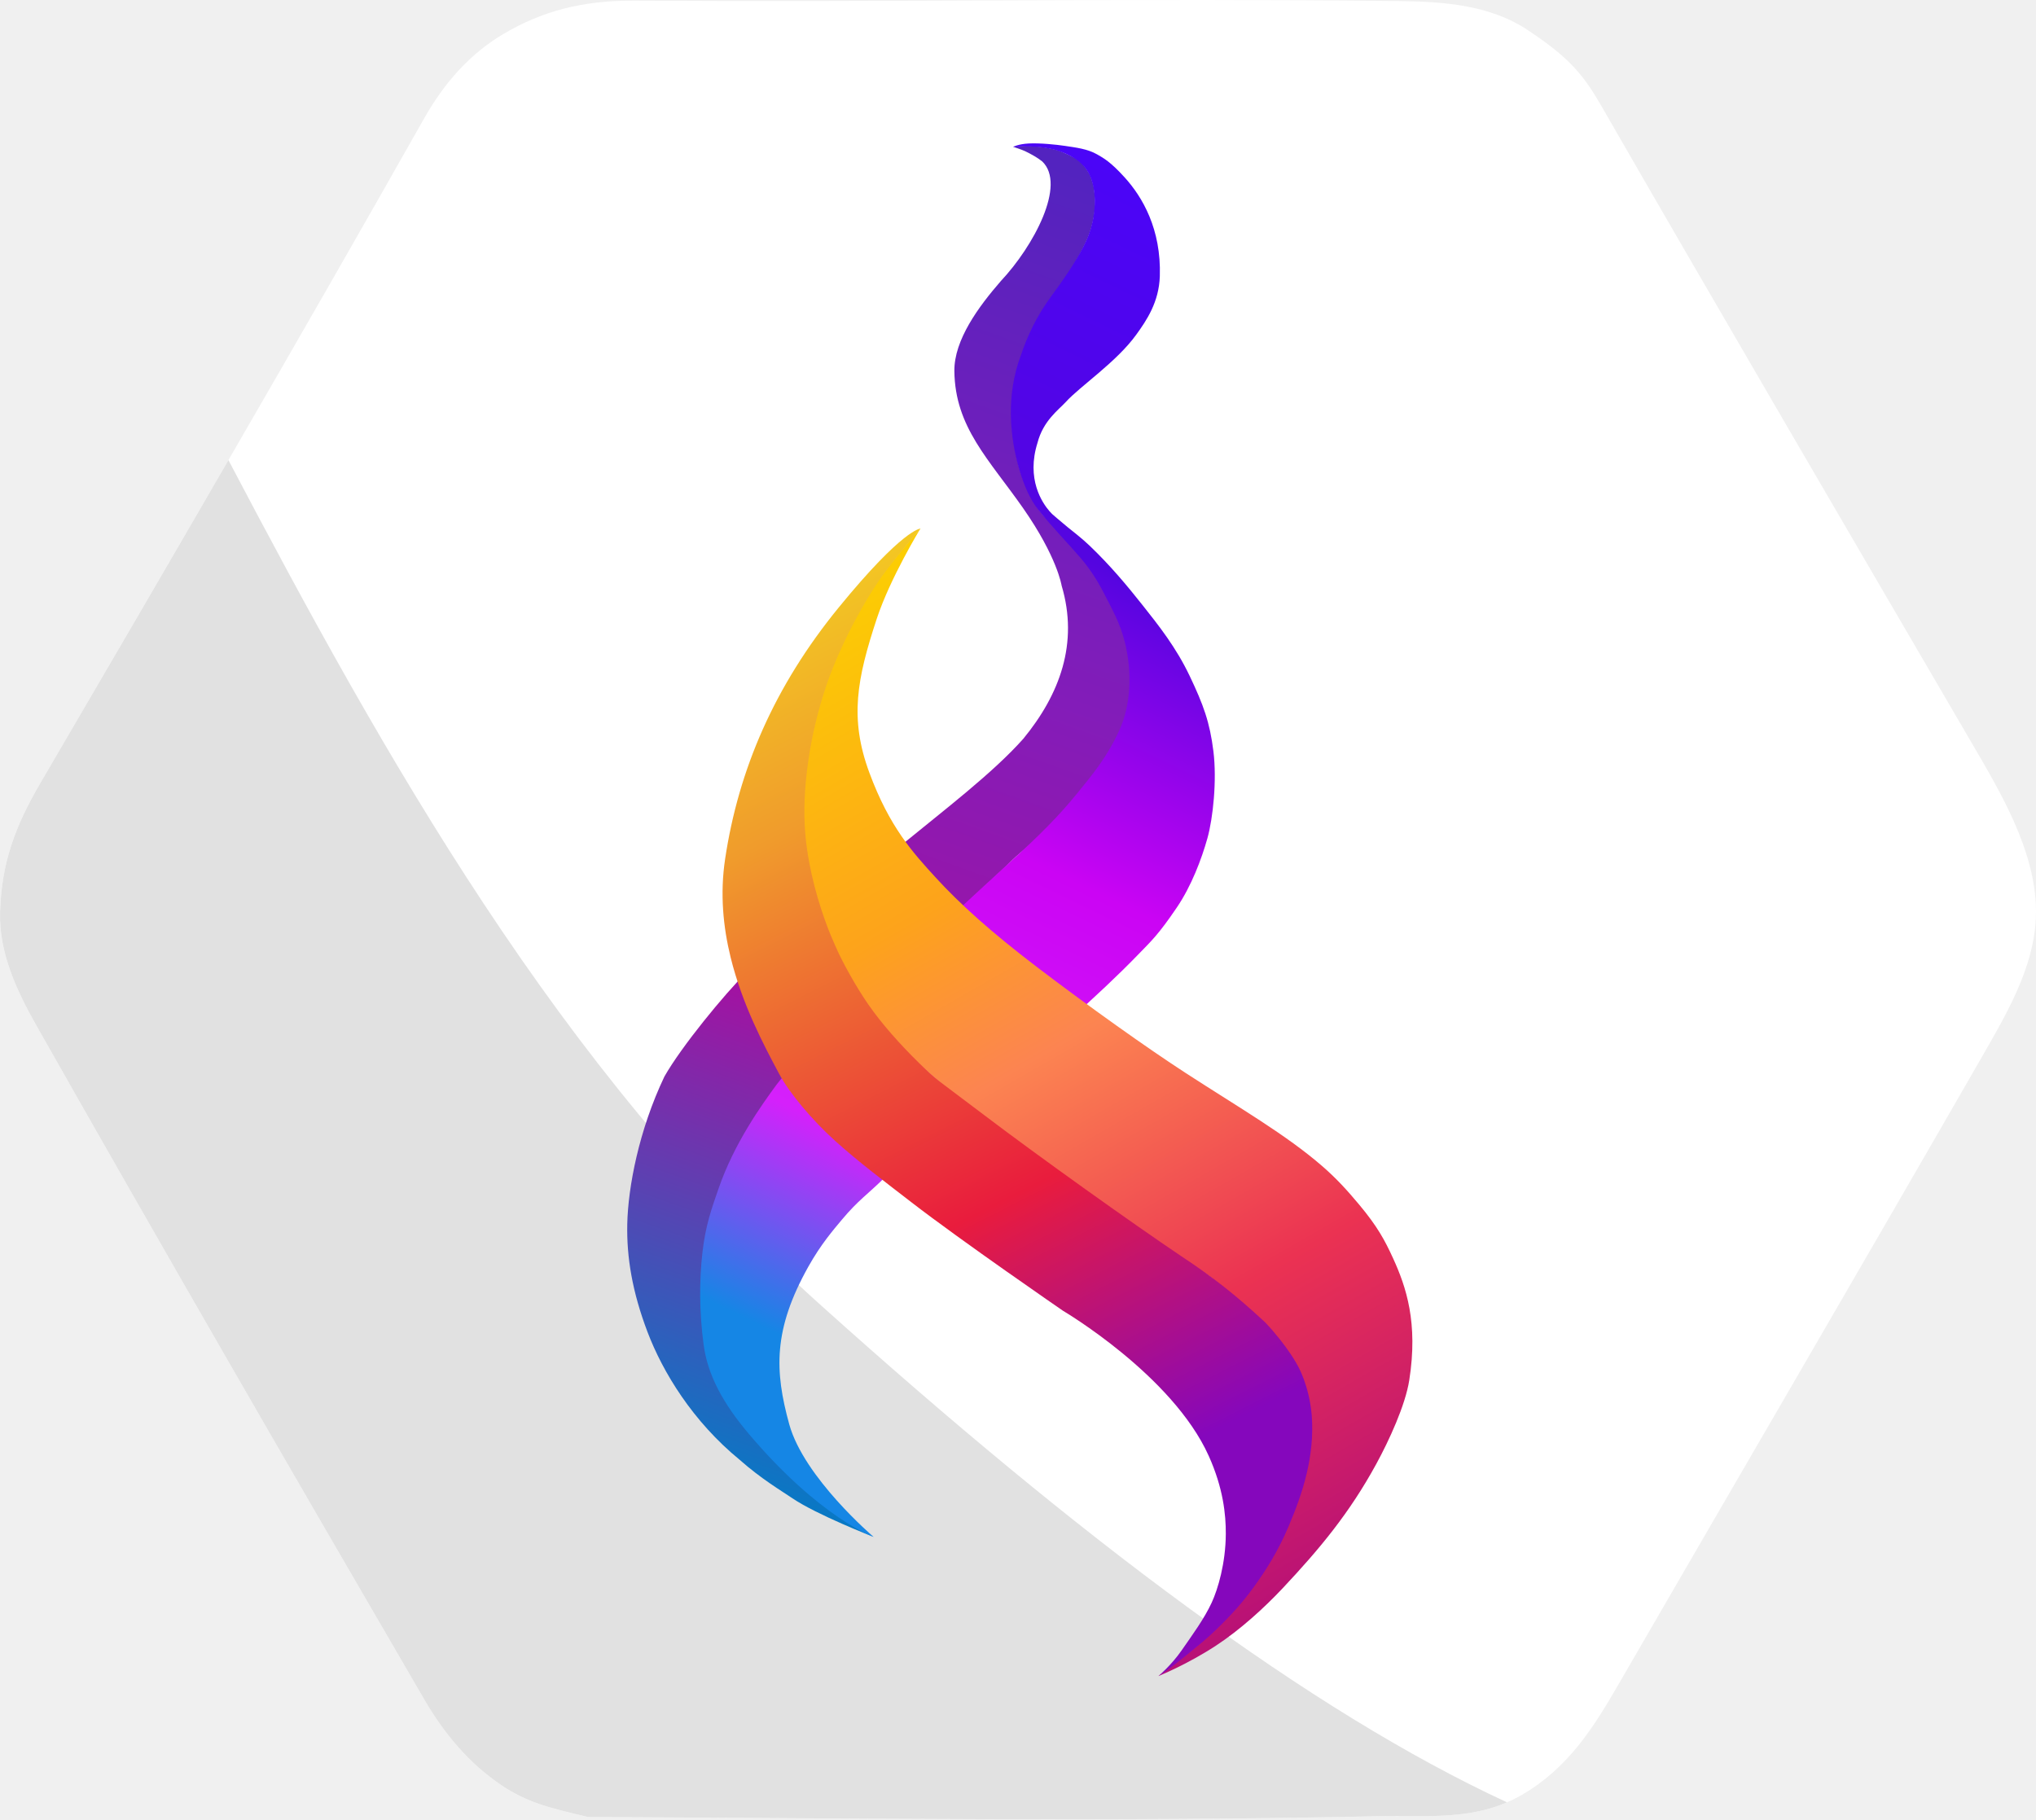
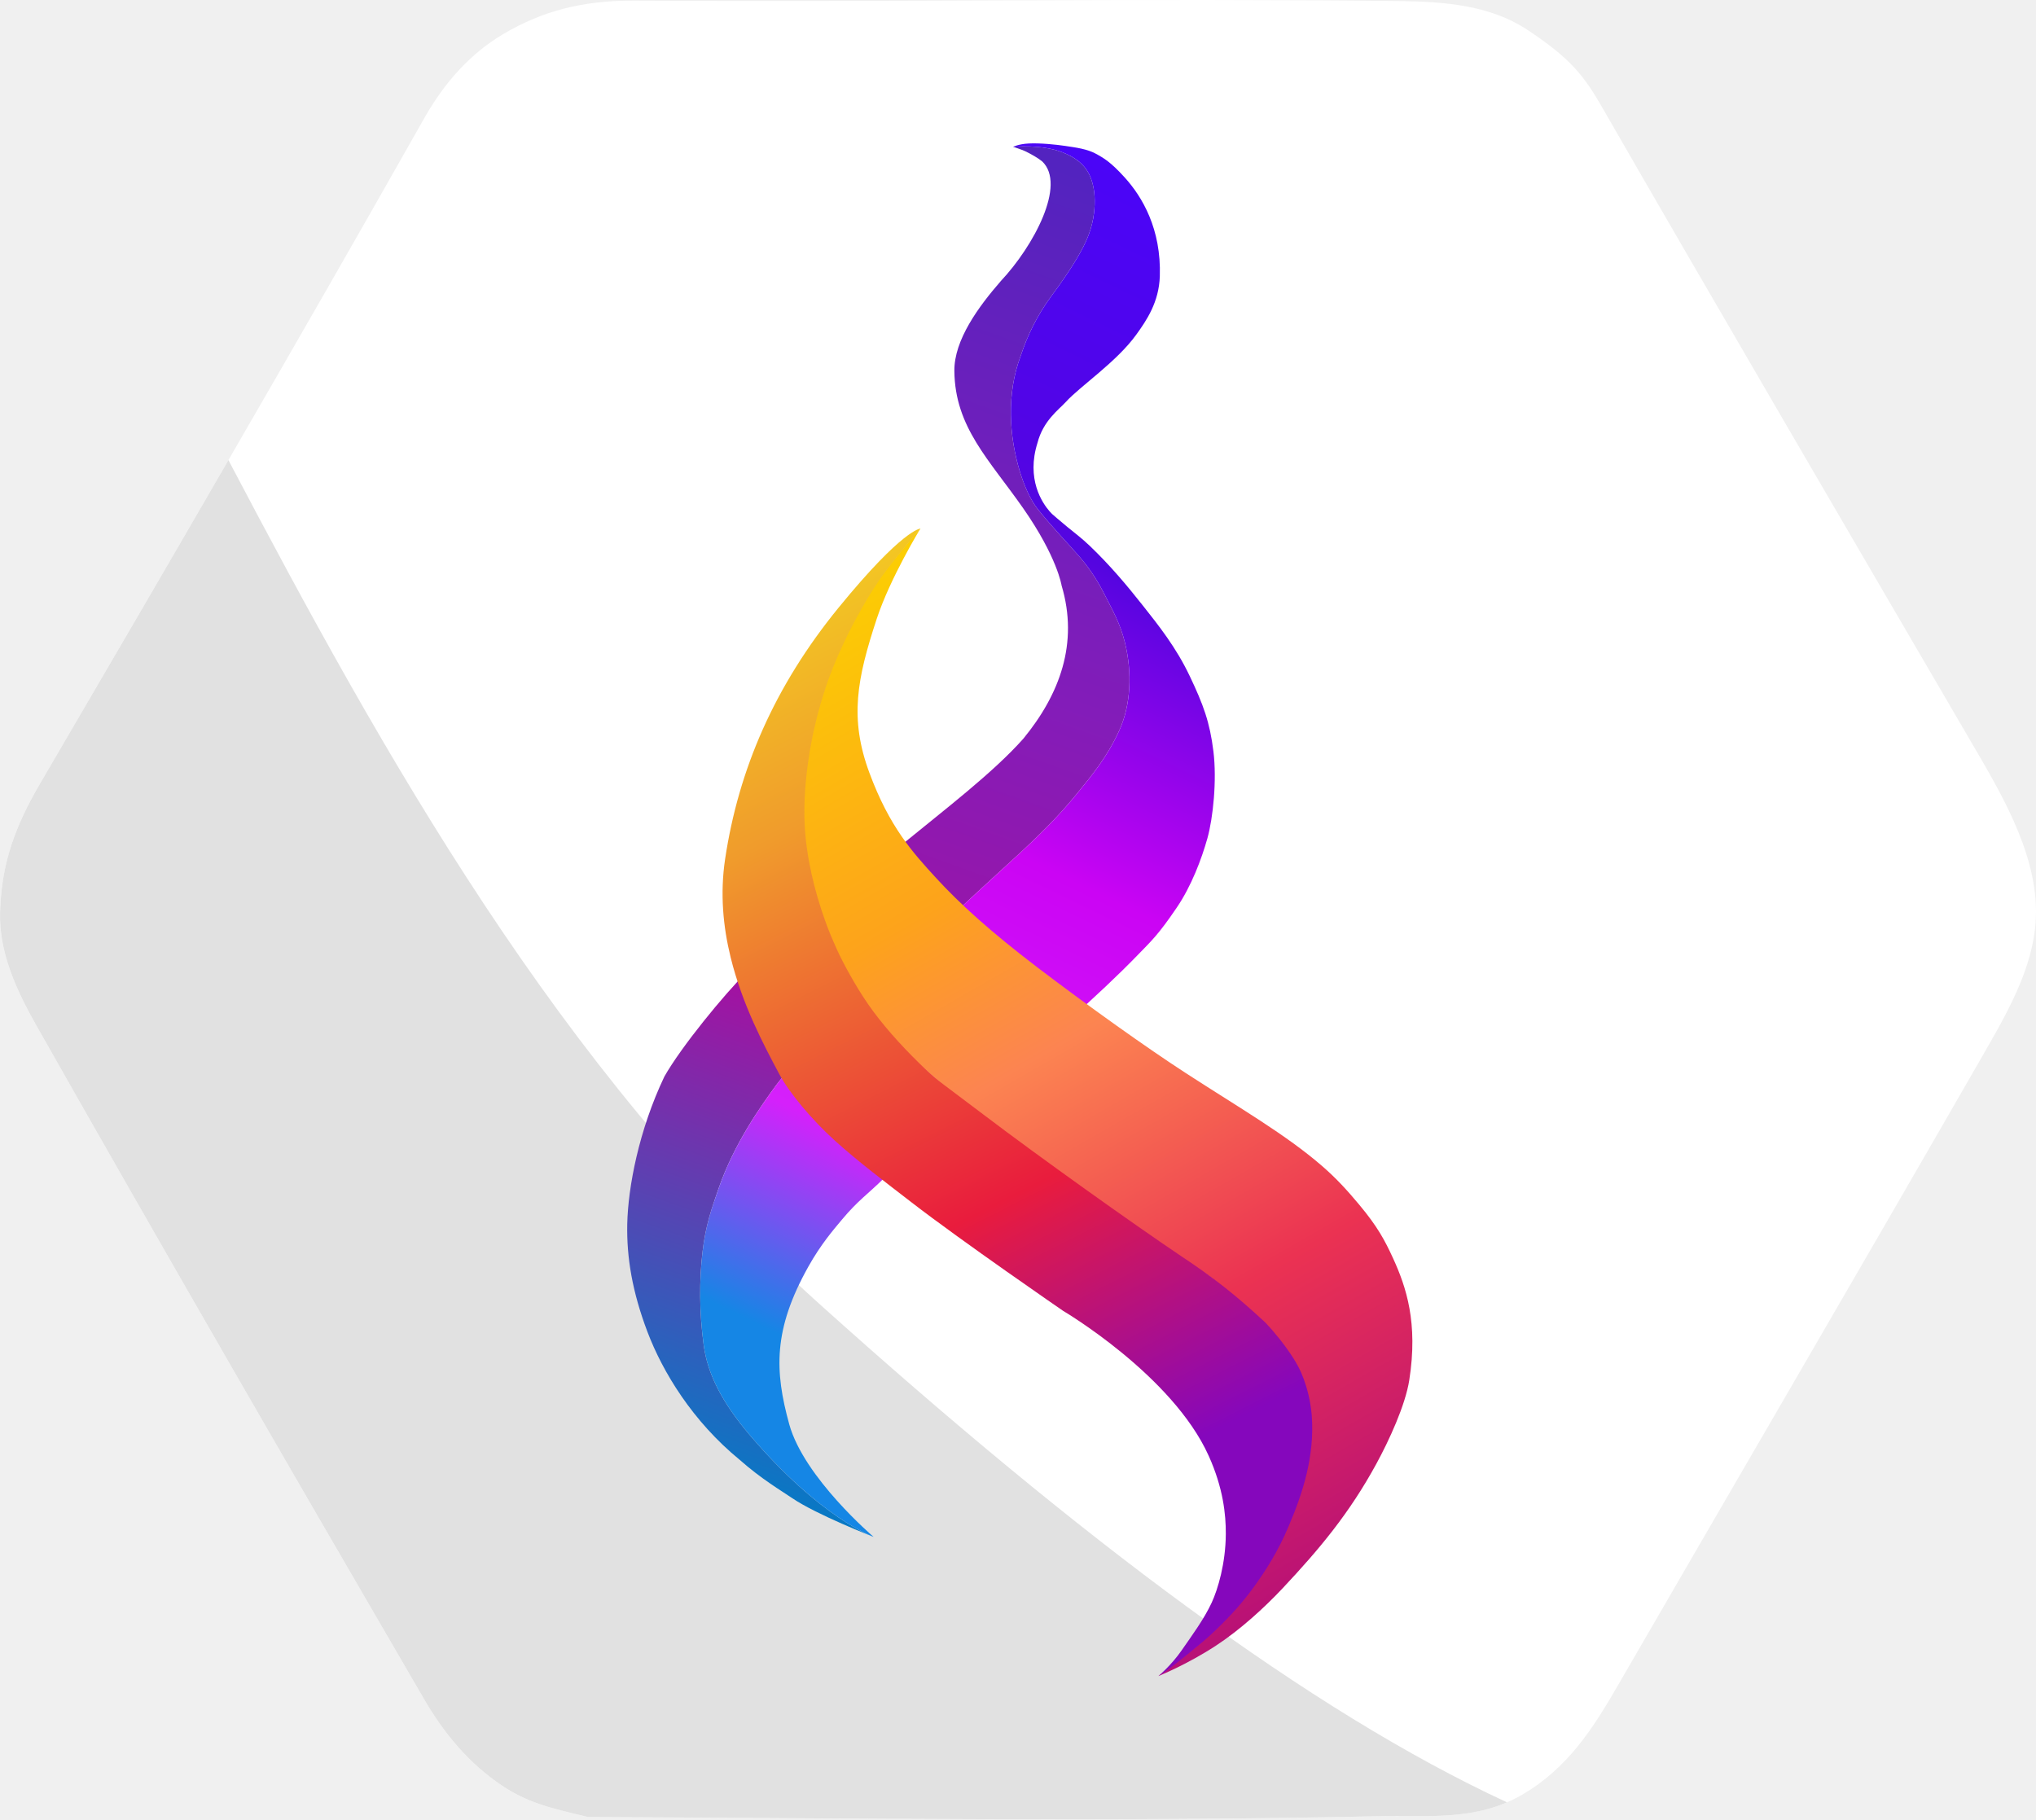
<svg xmlns="http://www.w3.org/2000/svg" xmlns:xlink="http://www.w3.org/1999/xlink" width="207.925mm" height="185.816mm" viewBox="0 0 207.925 185.816" version="1.1" id="svg1" xml:space="preserve">
  <defs id="defs1">
    <linearGradient id="linearGradient24289">
      <stop style="stop-color:#067ac5;stop-opacity:1;" offset="0.054" id="stop24285" />
      <stop style="stop-color:#a113a2;stop-opacity:1;" offset="0.384" id="stop24293" />
      <stop style="stop-color:#831cb9;stop-opacity:1;" offset="0.65" id="stop38749" />
      <stop style="stop-color:#5323bf;stop-opacity:1;" offset="1" id="stop24287" />
    </linearGradient>
    <linearGradient id="linearGradient13240">
      <stop style="stop-color:#8507bc;stop-opacity:1;" offset="0.163" id="stop13236" />
      <stop style="stop-color:#e91c3d;stop-opacity:1;" offset="0.407" id="stop13244" />
      <stop style="stop-color:#f09b2c;stop-opacity:1;" offset="0.753" id="stop15385" />
      <stop style="stop-color:#f4db1f;stop-opacity:1;" offset="1" id="stop13238" />
    </linearGradient>
    <linearGradient id="linearGradient6045">
      <stop style="stop-color:#b60f78;stop-opacity:1;" offset="0" id="stop6041" />
      <stop style="stop-color:#eb3252;stop-opacity:1;" offset="0.272" id="stop41564" />
      <stop style="stop-color:#fc8451;stop-opacity:1;" offset="0.531" id="stop8605" />
      <stop style="stop-color:#fda31b;stop-opacity:1;" offset="0.688" id="stop41562" />
      <stop style="stop-color:#fcd200;stop-opacity:1;" offset="1" id="stop8607" />
    </linearGradient>
-     <linearGradient xlink:href="#linearGradient6045" id="linearGradient6047" x1="186.369" y1="189.674" x2="127.669" y2="87.325" gradientUnits="userSpaceOnUse" gradientTransform="translate(-47.18456,21.43556)" />
-     <linearGradient xlink:href="#linearGradient13240" id="linearGradient13242" x1="108.961" y1="227.498" x2="52.15" y2="115.313" gradientUnits="userSpaceOnUse" gradientTransform="translate(22.9758,-12.46568)" />
+     <linearGradient xlink:href="#linearGradient6045" id="linearGradient6047" x1="186.369" y1="189.674" x2="127.669" y2="87.325" gradientUnits="userSpaceOnUse" gradientTransform="translate(-47.18411,21.43543)" />
+     <linearGradient xlink:href="#linearGradient13240" id="linearGradient13242" x1="108.961" y1="227.498" x2="52.15" y2="115.313" gradientUnits="userSpaceOnUse" gradientTransform="translate(22.97625,-12.46581)" />
    <linearGradient xlink:href="#linearGradient24289" id="linearGradient24291" x1="50.034" y1="196.216" x2="99.403" y2="58.251" gradientUnits="userSpaceOnUse" gradientTransform="translate(15,10)" />
    <linearGradient xlink:href="#linearGradient29351" id="linearGradient29353" x1="92.937" y1="221.843" x2="157.55" y2="88.469" gradientUnits="userSpaceOnUse" gradientTransform="translate(-19.99987,-14.99943)" />
    <linearGradient id="linearGradient29351">
      <stop style="stop-color:#1586e5;stop-opacity:1;" offset="0.151" id="stop29347" />
      <stop style="stop-color:#d520fb;stop-opacity:1;" offset="0.296" id="stop29355" />
      <stop style="stop-color:#cb04f4;stop-opacity:1;" offset="0.52" id="stop39438" />
      <stop style="stop-color:#5405e0;stop-opacity:1;" offset="0.725" id="stop36713" />
      <stop style="stop-color:#4a05f9;stop-opacity:1;" offset="0.997" id="stop29349" />
    </linearGradient>
  </defs>
  <g id="layer1" transform="translate(-1.083894,-49.3682)" style="display:inline">
    <g id="g43964" style="display:inline">
      <path id="path42613" style="display:inline;opacity:1;fill:#ffffff;stroke-width:0.1;stroke-linecap:round;stroke-linejoin:round;stop-color:#000000" d="m 947.843,531.227 c 0.086,19.486 -9.609,37.108 -19.886,54.881 -49.306,85.267 -105.67,181.292 -144.106,247.351 -9.476,16.286 -19.468,32.047 -37.274,42.312 -17.806,10.265 -36.358,7.658 -54.728,7.915 -101.716,1.423 -202.355,-0.914 -305.797,-2.211 -14.847,-3.658 -23.605,-5.894 -33.397,-12.734 -12.232,-8.544 -21.659,-19.915 -29.508,-33.846 -52.137,-92.541 -97.927,-174.44 -147.363,-264.559 -7.715,-14.064 -14.293,-28.9 -13.756,-44.498 0.662,-19.258 6.032,-33.653 15.91,-50.448 48.981,-83.277 100.561,-171.288 150.339,-258.804 7.962,-13.998 18.025,-25.246 30.951,-32.827 14.988,-8.792 30.577,-12.863 50.447,-12.579 99.078,1.416 196.77,0.675 295.701,2.618 17.489,0.344 34.896,2.086 48.766,11.488 17.123,11.607 22.134,18.619 29.044,31.038 39.272,70.578 94.059,167.436 140.095,248.955 10.922,19.341 24.458,42.45 24.562,65.947 z" transform="matrix(0.2645742,-0.00217198,0.0022008,0.2611093,-42.93659,5.629018)" />
      <path id="path43926" style="display:inline;fill:#e1e1e1;fill-opacity:0.996;stroke:none;stroke-width:0.1;stroke-linecap:round;stroke-linejoin:round;stop-color:#000000" d="m 24.414,96.353 c -3.19,5.512 -6.375,10.994 -9.536,16.419 -3.261,5.596 -6.497,11.137 -9.691,16.6 -0.322,0.551 -0.626,1.092 -0.911,1.626 -0.285,0.535 -0.551,1.063 -0.798,1.589 -0.247,0.526 -0.476,1.049 -0.685,1.574 -0.21,0.525 -0.4,1.05 -0.572,1.581 -0.171,0.531 -0.324,1.066 -0.457,1.61 -0.133,0.544 -0.248,1.097 -0.342,1.661 -0.095,0.565 -0.17,1.142 -0.225,1.735 -0.056,0.593 -0.092,1.202 -0.109,1.831 -0.007,0.255 -0.006,0.508 0.002,0.761 0.008,0.253 0.022,0.505 0.043,0.757 0.021,0.251 0.049,0.502 0.083,0.751 0.034,0.25 0.074,0.498 0.119,0.746 0.092,0.496 0.207,0.989 0.342,1.478 0.135,0.489 0.29,0.976 0.463,1.458 0.172,0.483 0.361,0.962 0.564,1.438 0.203,0.476 0.421,0.949 0.649,1.419 0.228,0.47 0.467,0.937 0.713,1.4 0.247,0.463 0.501,0.923 0.76,1.38 3.319,5.856 6.577,11.578 9.816,17.243 3.239,5.665 6.458,11.273 9.699,16.901 3.242,5.628 6.506,11.276 9.835,17.019 3.329,5.744 6.722,11.583 10.221,17.595 0.263,0.453 0.533,0.895 0.81,1.326 0.277,0.431 0.561,0.852 0.853,1.262 0.292,0.41 0.591,0.809 0.899,1.197 0.308,0.388 0.624,0.766 0.949,1.132 0.325,0.366 0.659,0.722 1.003,1.066 0.344,0.344 0.696,0.677 1.06,0.998 0.363,0.321 0.737,0.632 1.122,0.93 0.385,0.299 0.78,0.586 1.186,0.861 0.326,0.221 0.647,0.423 0.968,0.609 0.321,0.186 0.64,0.356 0.963,0.514 0.323,0.158 0.649,0.303 0.981,0.438 0.332,0.135 0.672,0.262 1.021,0.381 0.35,0.119 0.71,0.232 1.084,0.341 0.374,0.109 0.762,0.215 1.168,0.32 0.812,0.21 1.695,0.419 2.679,0.65 6.843,0.029 13.639,0.074 20.405,0.118 6.766,0.043 13.502,0.085 20.224,0.104 3.361,0.01 6.718,0.013 10.073,0.009 3.355,-0.004 6.709,-0.016 10.063,-0.038 3.354,-0.022 6.709,-0.056 10.066,-0.101 3.357,-0.046 6.716,-0.104 10.08,-0.178 0.607,-0.013 1.216,-0.015 1.824,-0.013 0.609,0.002 1.218,0.008 1.826,0.009 0.609,0.001 1.217,-0.002 1.825,-0.017 0.608,-0.015 1.215,-0.044 1.82,-0.092 0.303,-0.024 0.605,-0.053 0.907,-0.088 0.302,-0.035 0.604,-0.077 0.905,-0.126 0.301,-0.049 0.602,-0.104 0.902,-0.168 0.3,-0.064 0.6,-0.136 0.899,-0.217 0.299,-0.081 0.597,-0.171 0.895,-0.271 0.298,-0.1 0.595,-0.211 0.891,-0.332 0.077,-0.032 0.153,-0.07 0.23,-0.103 -0.018,-0.008 -0.033,-0.017 -0.051,-0.025 C 134.887,224.129 111.436,206.532 84.744,182.526 58.14,158.6 40.212,126.375 24.537,96.597 c -0.034,-0.065 -0.087,-0.175 -0.122,-0.244 z" />
    </g>
-     <g id="g38897" style="display:inline">
-       <path style="opacity:1;fill:url(#linearGradient24291);fill-opacity:1;stroke:none;stroke-width:0.1;stroke-linecap:round;stroke-linejoin:round;stop-color:#000000" d="m 90.304,206.342 c 0,0 -5.824,-2.264 -8.32,-3.963 -1.084,-0.738 -3.18,-1.977 -5.347,-3.902 -4.82,-3.943 -7.869,-8.966 -9.426,-13.067 -1.557,-4.101 -2.139,-7.619 -2.068,-11.014 0.078,-3.754 1.181,-9.596 3.795,-15.079 1.726,-3.046 6.097,-8.376 8.433,-10.7 4.127,-4.047 10.887,-9.156 15.86,-13.014 4.294,-3.522 9.258,-7.292 12.363,-10.789 3.705,-4.516 5.665,-9.739 3.906,-15.64 0,0 -0.442,-2.91 -3.927,-7.898 -3.485,-4.987 -6.96,-8.273 -7.025,-14.006 -0.036,-3.194 2.496,-6.607 4.745,-9.196 3.359,-3.576 6.711,-9.85 4.227,-12.218 -0.423,-0.35 -1.134,-0.753 -1.745,-1.045 -0.393,-0.188 -1.232,-0.445 -1.232,-0.445 0,0 1.118,-0.138 1.724,-0.089 0.78,0.048 1.529,0.127 2.247,0.294 0.368,0.086 0.718,0.165 1.083,0.336 1.433,0.645 1.957,0.81 2.802,2.334 0,0 0.351,0.905 0.411,1.376 0.06,0.47 0.229,1.895 -0.071,3.147 -0.263,1.284 -0.638,2.307 -1.91,4.494 -1.272,2.187 -2.541,3.451 -3.507,5.233 -0.966,1.782 -2.044,4.193 -2.498,6.102 -0.454,1.909 -0.465,4.888 -0.358,5.74 0.115,0.921 0.39,3.173 1.091,4.96 0.701,1.787 1.458,3.295 2.9,4.507 1.441,1.212 3.113,2.446 3.113,2.446 0,0 1.365,1.257 2.089,3.172 0.723,1.915 4.693,8.776 2.193,14.889 -1.299,3.178 -3.369,6.214 -5.8,8.77 -2.463,2.59 -4.889,4.427 -5.532,5.08 -1.279,1.297 -6.221,5.804 -6.221,5.804 l -17.144,16.449 c 0,0 -4.663,5.979 -6.476,11.241 -1.812,5.261 -2.288,10.292 -1.658,14.709 0.219,1.537 0.561,3.17 1.206,4.751 1.208,2.96 3.334,5.937 6.697,9.186 5.158,4.983 9.381,7.043 9.381,7.043 z" id="path23263" />
-       <path style="display:inline;fill:url(#linearGradient29353);fill-opacity:1;stroke:none;stroke-width:0.1;stroke-linecap:round;stroke-linejoin:round;stop-color:#000000" d="m 90.304,206.342 c 0,0 -7.113,-6.048 -8.619,-11.505 -1.506,-5.458 -1.648,-9.67 1.953,-16.104 1.269,-2.267 2.545,-3.744 3.445,-4.819 1.654,-1.976 2.652,-2.594 4.33,-4.259 2.591,-2.57 17.872,-14.494 25.854,-22.741 1.457,-1.505 2.104,-2.068 3.995,-4.852 1.492,-2.197 2.527,-4.939 3.127,-7.075 0.574,-2.044 0.98,-5.911 0.615,-8.876 -0.365,-2.965 -1.024,-4.766 -2.427,-7.709 -1.403,-2.943 -3.17,-5.155 -4.796,-7.209 -1.626,-2.054 -3.291,-4.047 -5.4,-6.071 -0.826,-0.793 -1.633,-1.391 -2.29,-1.932 -0.895,-0.737 -1.51,-1.28 -1.51,-1.28 0,0 -1.948,-1.702 -1.948,-4.8 4e-5,-0.756 0.116,-1.595 0.404,-2.512 0.582,-2.256 2.155,-3.37 2.881,-4.163 1.486,-1.639 5.179,-4.078 7.209,-6.89 1.061,-1.469 2.318,-3.327 2.403,-5.965 0.155,-4.823 -1.791,-8.102 -3.577,-10.077 -1.467,-1.622 -2.18,-1.995 -2.825,-2.366 -0.981,-0.564 -2.163,-0.699 -3.283,-0.868 -0.879,-0.133 -2.564,-0.307 -3.711,-0.246 -1.042,0.056 -1.593,0.343 -1.593,0.343 0,0 2.842,-0.299 5.038,0.555 0.84,0.327 1.618,0.777 2.163,1.396 0.945,1.05 1.129,2.536 1.138,3.543 0.006,1.022 -0.134,2.486 -0.885,4.133 -0.665,1.46 -1.779,3.223 -3.534,5.602 -1.512,2.049 -2.488,4.146 -3.116,6.051 -1.531,4.012 -1.163,8.353 -0.131,11.807 0.438,1.434 1.048,2.911 1.879,3.947 1.602,1.998 3.152,3.557 4.308,4.911 1.156,1.354 1.88,2.571 2.568,3.936 0.687,1.365 1.506,2.752 1.995,4.739 0.764,3.102 0.598,6.399 -0.562,8.953 -1.267,2.792 -2.824,4.624 -4.336,6.487 -1.893,2.333 -3.939,4.351 -6.548,6.73 -3.269,2.98 -12.81,11.798 -18.908,17.64 -2.742,2.627 -4.426,4.265 -5.236,5.372 -1.481,2.024 -4.296,5.913 -5.918,10.622 -0.673,1.954 -1.315,3.679 -1.635,6.486 -0.32,2.808 -0.339,6.048 0.125,9.468 0.192,1.416 0.634,2.914 1.505,4.583 0.723,1.384 1.742,2.886 3.159,4.555 7.25,8.542 12.692,10.456 12.692,10.456 z" id="path21623" />
-     </g>
-     <g id="g38901" style="display:inline" transform="translate(4.4681167e-4,-1.294e-4)">
-       <path style="display:inline;opacity:1;fill:url(#linearGradient6047);fill-opacity:1;stroke:none;stroke-width:0.079;stroke-linecap:round;stroke-linejoin:round;stroke-dasharray:none;stroke-opacity:1" d="m 119.379,220.552 c 0,0 2.865,-1.134 5.873,-3.1 2.468,-1.613 4.933,-3.858 6.839,-5.887 3.735,-3.975 6.803,-7.645 9.551,-12.689 1.29,-2.366 2.958,-5.97 3.362,-8.544 0.92,-5.866 -0.318,-9.527 -1.649,-12.439 -0.857,-1.876 -1.615,-3.272 -3.455,-5.476 -1.23,-1.473 -2.315,-2.669 -3.764,-3.929 -3.694,-3.215 -8.534,-6.004 -13.96,-9.524 -3.92,-2.543 -9.948,-6.833 -15.141,-10.787 -4.814,-3.666 -7.983,-6.547 -10.368,-9.152 -2.386,-2.605 -4.752,-5.203 -6.801,-10.74 -2.049,-5.538 -1.271,-9.568 0.752,-15.71 1.376,-4.176 4.463,-9.225 4.463,-9.225 0,0 -4.031,4.495 -5.423,6.992 -0.631,1.132 -1.794,3.041 -2.813,5.336 -1.23,2.769 -2.324,6.112 -2.96,9.485 -0.434,2.301 -0.757,4.555 -0.779,6.779 -0.037,3.74 0.732,7.386 1.96,10.972 1.958,5.719 5.801,12.351 13.618,18.269 3.184,2.41 7.852,6.232 12.354,9.433 6.551,4.658 12.748,8.514 13.502,9.056 1.272,0.915 8.414,6.918 9.668,11.102 1.254,4.184 0.685,6.586 0.194,8.609 -0.491,2.023 -0.671,3.942 -2.719,7.602 -2.047,3.659 -4.576,6.954 -6.48,8.815 -1.905,1.861 -5.824,4.752 -5.824,4.752 z" id="path156" />
-       <path style="display:inline;opacity:1;fill:url(#linearGradient13242);fill-opacity:1;stroke:none;stroke-width:0.1;stroke-linecap:round;stroke-linejoin:round;stop-color:#000000" d="m 95.091,103.354 c 0,0 -2.515,2.928 -3.852,4.759 -1.337,1.831 -2.949,4.703 -3.974,6.902 -0.661,1.417 -1.562,3.386 -2.393,6.293 -0.459,1.605 -0.908,3.457 -1.24,5.765 -0.289,2.005 -0.47,4.187 -0.378,6.364 0.147,3.469 1.036,6.989 2.076,9.907 0.419,1.175 0.776,2.009 1.31,3.183 0.535,1.174 1.81,3.54 3.109,5.416 1.361,1.966 3.221,4.065 5.187,5.989 1.966,1.924 1.238,1.212 6.733,5.383 5.495,4.171 15.077,11.009 20.052,14.355 3.2,2.116 5.519,3.921 8.574,6.764 2.308,2.447 3.309,4.4 3.309,4.4 0,0 1.179,1.987 1.442,5.112 0.306,4.122 -0.891,7.883 -2.399,11.393 -1.021,2.408 -2.265,4.401 -3.566,6.184 -1.124,1.54 -2.251,2.791 -3.835,4.327 -0.981,0.951 -1.939,1.699 -2.664,2.296 -2.414,1.985 -3.193,2.41 -3.193,2.41 0,0 1.327,-1.124 2.37,-2.63 1.09,-1.573 2.302,-3.219 3.066,-4.871 0.642,-1.388 1.426,-4.029 1.443,-7.012 0.012,-1.984 -0.264,-4.694 -1.748,-7.987 -3.714,-8.241 -14.873,-14.809 -14.873,-14.809 0,0 -10.436,-7.179 -15.503,-11.099 -2.581,-1.997 -5.362,-4.079 -7.81,-6.291 -2.357,-2.13 -4.656,-4.892 -5.67,-6.79 -1.59,-2.977 -3.78,-7.102 -4.965,-11.916 -0.763,-3.1 -1.099,-6.491 -0.562,-10.06 1.37,-9.111 5.017,-17.622 11.601,-25.68 6.583,-8.058 8.353,-8.057 8.353,-8.057 z" id="path12909" />
-     </g>
+     <path d="m 106.238,64.324 c -0.985,-0.032 -1.696,0.042 -1.696,0.042 0,0 0.839,0.256 1.232,0.444 0.611,0.293 1.322,0.695 1.745,1.045 2.484,2.368 -0.868,8.642 -4.227,12.218 -2.25,2.589 -4.781,6.003 -4.745,9.196 0.065,5.733 3.54,9.018 7.025,14.005 3.485,4.987 3.927,7.898 3.927,7.898 1.759,5.901 -0.202,11.124 -3.907,15.64 -3.105,3.497 -8.069,7.266 -12.363,10.788 -4.973,3.858 -11.732,8.968 -15.859,13.015 -2.337,2.324 -6.708,7.654 -8.434,10.7 -2.614,5.483 -3.716,11.325 -3.795,15.079 -0.071,3.394 0.511,6.913 2.068,11.014 1.557,4.101 4.606,9.124 9.426,13.067 2.167,1.925 4.263,3.163 5.347,3.902 2.496,1.699 8.32,3.964 8.32,3.964 0,0 -5.442,-1.914 -12.692,-10.456 -1.417,-1.669 -2.435,-3.171 -3.158,-4.555 -0.872,-1.669 -1.313,-3.167 -1.505,-4.583 -0.464,-3.42 -0.445,-6.66 -0.125,-9.468 0.32,-2.808 0.962,-4.532 1.635,-6.486 1.621,-4.709 4.437,-8.598 5.917,-10.622 0.81,-1.107 2.494,-2.745 5.236,-5.372 6.098,-5.842 15.639,-14.661 18.908,-17.64 2.609,-2.379 4.654,-4.397 6.547,-6.73 1.512,-1.863 3.068,-3.695 4.336,-6.487 1.16,-2.555 1.326,-5.851 0.562,-8.953 -0.489,-1.987 -1.307,-3.375 -1.995,-4.739 -0.687,-1.365 -1.412,-2.582 -2.568,-3.936 -1.156,-1.354 -2.706,-2.913 -4.308,-4.911 -0.831,-1.036 -1.441,-2.513 -1.879,-3.947 -1.032,-3.454 -1.4,-7.796 0.131,-11.808 0.628,-1.905 1.604,-4.002 3.116,-6.051 1.756,-2.38 2.87,-4.143 3.535,-5.602 0.75,-1.647 0.89,-3.111 0.884,-4.133 -0.009,-1.007 -0.192,-2.494 -1.137,-3.543 -0.545,-0.62 -1.323,-1.07 -2.163,-1.396 -1.098,-0.427 -2.358,-0.566 -3.342,-0.598 z" style="baseline-shift:baseline;display:inline;overflow:visible;vector-effect:none;fill:url(#linearGradient24291);stroke-linecap:round;stroke-linejoin:round;enable-background:accumulate;stop-color:#000000;stop-opacity:1" id="path8" />
+     <path d="m 106.136,64.024 c -1.042,0.056 -1.593,0.343 -1.593,0.343 0,0 2.841,-0.299 5.038,0.556 0.84,0.327 1.618,0.776 2.163,1.396 0.945,1.05 1.128,2.536 1.137,3.543 0.006,1.022 -0.134,2.486 -0.884,4.133 -0.665,1.46 -1.779,3.222 -3.535,5.602 -1.512,2.049 -2.488,4.146 -3.116,6.051 -1.531,4.012 -1.163,8.353 -0.131,11.808 0.438,1.434 1.048,2.911 1.879,3.947 1.602,1.998 3.152,3.557 4.308,4.911 1.156,1.354 1.88,2.571 2.568,3.936 0.687,1.365 1.505,2.752 1.995,4.739 0.764,3.102 0.598,6.398 -0.562,8.953 -1.267,2.792 -2.824,4.624 -4.336,6.487 -1.893,2.333 -3.938,4.351 -6.547,6.73 -3.269,2.98 -12.81,11.798 -18.908,17.64 -2.742,2.627 -4.426,4.265 -5.236,5.372 -1.481,2.024 -4.296,5.913 -5.917,10.622 -0.673,1.954 -1.315,3.679 -1.635,6.486 -0.32,2.808 -0.339,6.048 0.125,9.468 0.192,1.416 0.634,2.914 1.505,4.583 0.723,1.384 1.742,2.886 3.158,4.555 7.25,8.542 12.692,10.456 12.692,10.456 0,0 -7.113,-6.048 -8.619,-11.505 -1.506,-5.458 -1.648,-9.67 1.953,-16.104 1.269,-2.267 2.545,-3.744 3.445,-4.819 1.654,-1.976 2.652,-2.594 4.33,-4.259 2.591,-2.57 17.872,-14.493 25.854,-22.74 1.457,-1.505 2.105,-2.068 3.995,-4.852 1.492,-2.197 2.527,-4.939 3.127,-7.075 0.574,-2.044 0.98,-5.912 0.615,-8.876 -0.365,-2.965 -1.024,-4.766 -2.427,-7.709 -1.403,-2.943 -3.171,-5.154 -4.797,-7.208 -1.626,-2.054 -3.29,-4.047 -5.4,-6.071 -0.826,-0.793 -1.633,-1.391 -2.29,-1.932 -0.895,-0.737 -1.51,-1.28 -1.51,-1.28 0,0 -1.948,-1.702 -1.948,-4.8 4e-5,-0.756 0.116,-1.594 0.405,-2.512 0.582,-2.256 2.154,-3.37 2.881,-4.164 1.486,-1.639 5.179,-4.078 7.209,-6.89 1.061,-1.469 2.318,-3.328 2.403,-5.965 0.155,-4.823 -1.791,-8.101 -3.577,-10.077 -1.467,-1.622 -2.18,-1.995 -2.826,-2.366 -0.981,-0.564 -2.163,-0.699 -3.282,-0.868 -0.879,-0.133 -2.564,-0.307 -3.711,-0.245 z" style="baseline-shift:baseline;display:inline;overflow:visible;vector-effect:none;fill:url(#linearGradient29353);stroke-linecap:round;stroke-linejoin:round;enable-background:accumulate;stop-color:#000000;stop-opacity:1" id="path7" />
+     <path style="display:inline;fill:url(#linearGradient6047);fill-opacity:1;stroke:none;stroke-width:0.079;stroke-linecap:round;stroke-linejoin:round;stroke-dasharray:none;stroke-opacity:1" d="m 119.379,220.552 c 0,0 2.865,-1.134 5.873,-3.1 2.468,-1.613 4.933,-3.858 6.839,-5.887 3.735,-3.975 6.803,-7.645 9.551,-12.689 1.29,-2.366 2.958,-5.97 3.362,-8.544 0.92,-5.866 -0.318,-9.527 -1.649,-12.439 -0.857,-1.876 -1.615,-3.272 -3.455,-5.476 -1.23,-1.473 -2.315,-2.669 -3.764,-3.929 -3.694,-3.215 -8.534,-6.004 -13.96,-9.524 -3.92,-2.543 -9.948,-6.833 -15.141,-10.787 -4.814,-3.666 -7.983,-6.547 -10.368,-9.152 -2.386,-2.605 -4.752,-5.203 -6.801,-10.74 -2.049,-5.538 -1.271,-9.568 0.752,-15.71 1.376,-4.176 4.463,-9.225 4.463,-9.225 0,0 -4.031,4.495 -5.423,6.992 -0.631,1.132 -1.794,3.041 -2.813,5.336 -1.23,2.769 -2.324,6.112 -2.96,9.485 -0.434,2.301 -0.757,4.555 -0.779,6.779 -0.037,3.74 0.732,7.386 1.96,10.972 1.958,5.719 5.801,12.351 13.618,18.269 3.184,2.41 7.852,6.232 12.354,9.433 6.551,4.658 12.748,8.514 13.502,9.056 1.272,0.915 8.414,6.918 9.668,11.102 1.254,4.184 0.685,6.586 0.194,8.609 -0.491,2.023 -0.671,3.942 -2.719,7.602 -2.047,3.659 -4.576,6.954 -6.48,8.815 -1.905,1.861 -5.824,4.752 -5.824,4.752 z" id="path156" />
+     <path d="m 95.092,103.354 c 0,0 -1.77,-0.001 -8.353,8.057 -6.583,8.058 -10.231,16.569 -11.601,25.68 -0.537,3.569 -0.2,6.96 0.563,10.06 1.184,4.814 3.375,8.939 4.965,11.917 1.013,1.898 3.313,4.66 5.67,6.79 2.448,2.212 5.229,4.294 7.81,6.291 5.066,3.92 15.502,11.099 15.502,11.099 0,0 11.159,6.568 14.873,14.809 1.484,3.292 1.76,6.002 1.748,7.987 -0.017,2.983 -0.801,5.624 -1.443,7.012 -0.764,1.652 -1.976,3.298 -3.066,4.87 -1.043,1.506 -2.37,2.63 -2.37,2.63 0,0 0.779,-0.425 3.193,-2.41 0.726,-0.597 1.684,-1.344 2.664,-2.295 1.584,-1.536 2.711,-2.787 3.835,-4.327 1.301,-1.783 2.546,-3.776 3.566,-6.184 1.508,-3.511 2.705,-7.271 2.399,-11.393 -0.263,-3.125 -1.442,-5.112 -1.442,-5.112 0,0 -1.001,-1.953 -3.309,-4.4 -3.055,-2.842 -5.374,-4.647 -8.575,-6.763 -4.975,-3.346 -14.558,-10.184 -20.053,-14.356 -5.495,-4.171 -4.767,-3.459 -6.733,-5.383 -1.966,-1.924 -3.826,-4.023 -5.187,-5.989 -1.299,-1.876 -2.574,-4.243 -3.108,-5.416 -0.535,-1.174 -0.892,-2.008 -1.311,-3.183 -1.04,-2.918 -1.929,-6.438 -2.076,-9.907 -0.092,-2.177 0.089,-4.359 0.378,-6.364 0.332,-2.308 0.78,-4.16 1.24,-5.765 0.832,-2.907 1.732,-4.876 2.393,-6.293 1.026,-2.199 2.637,-5.072 3.974,-6.902 1.337,-1.831 3.852,-4.759 3.852,-4.759 z" style="baseline-shift:baseline;display:inline;overflow:visible;vector-effect:none;fill:url(#linearGradient13242);stroke-linecap:round;stroke-linejoin:round;enable-background:accumulate;stop-color:#000000;stop-opacity:1" id="path6" />
  </g>
</svg>
